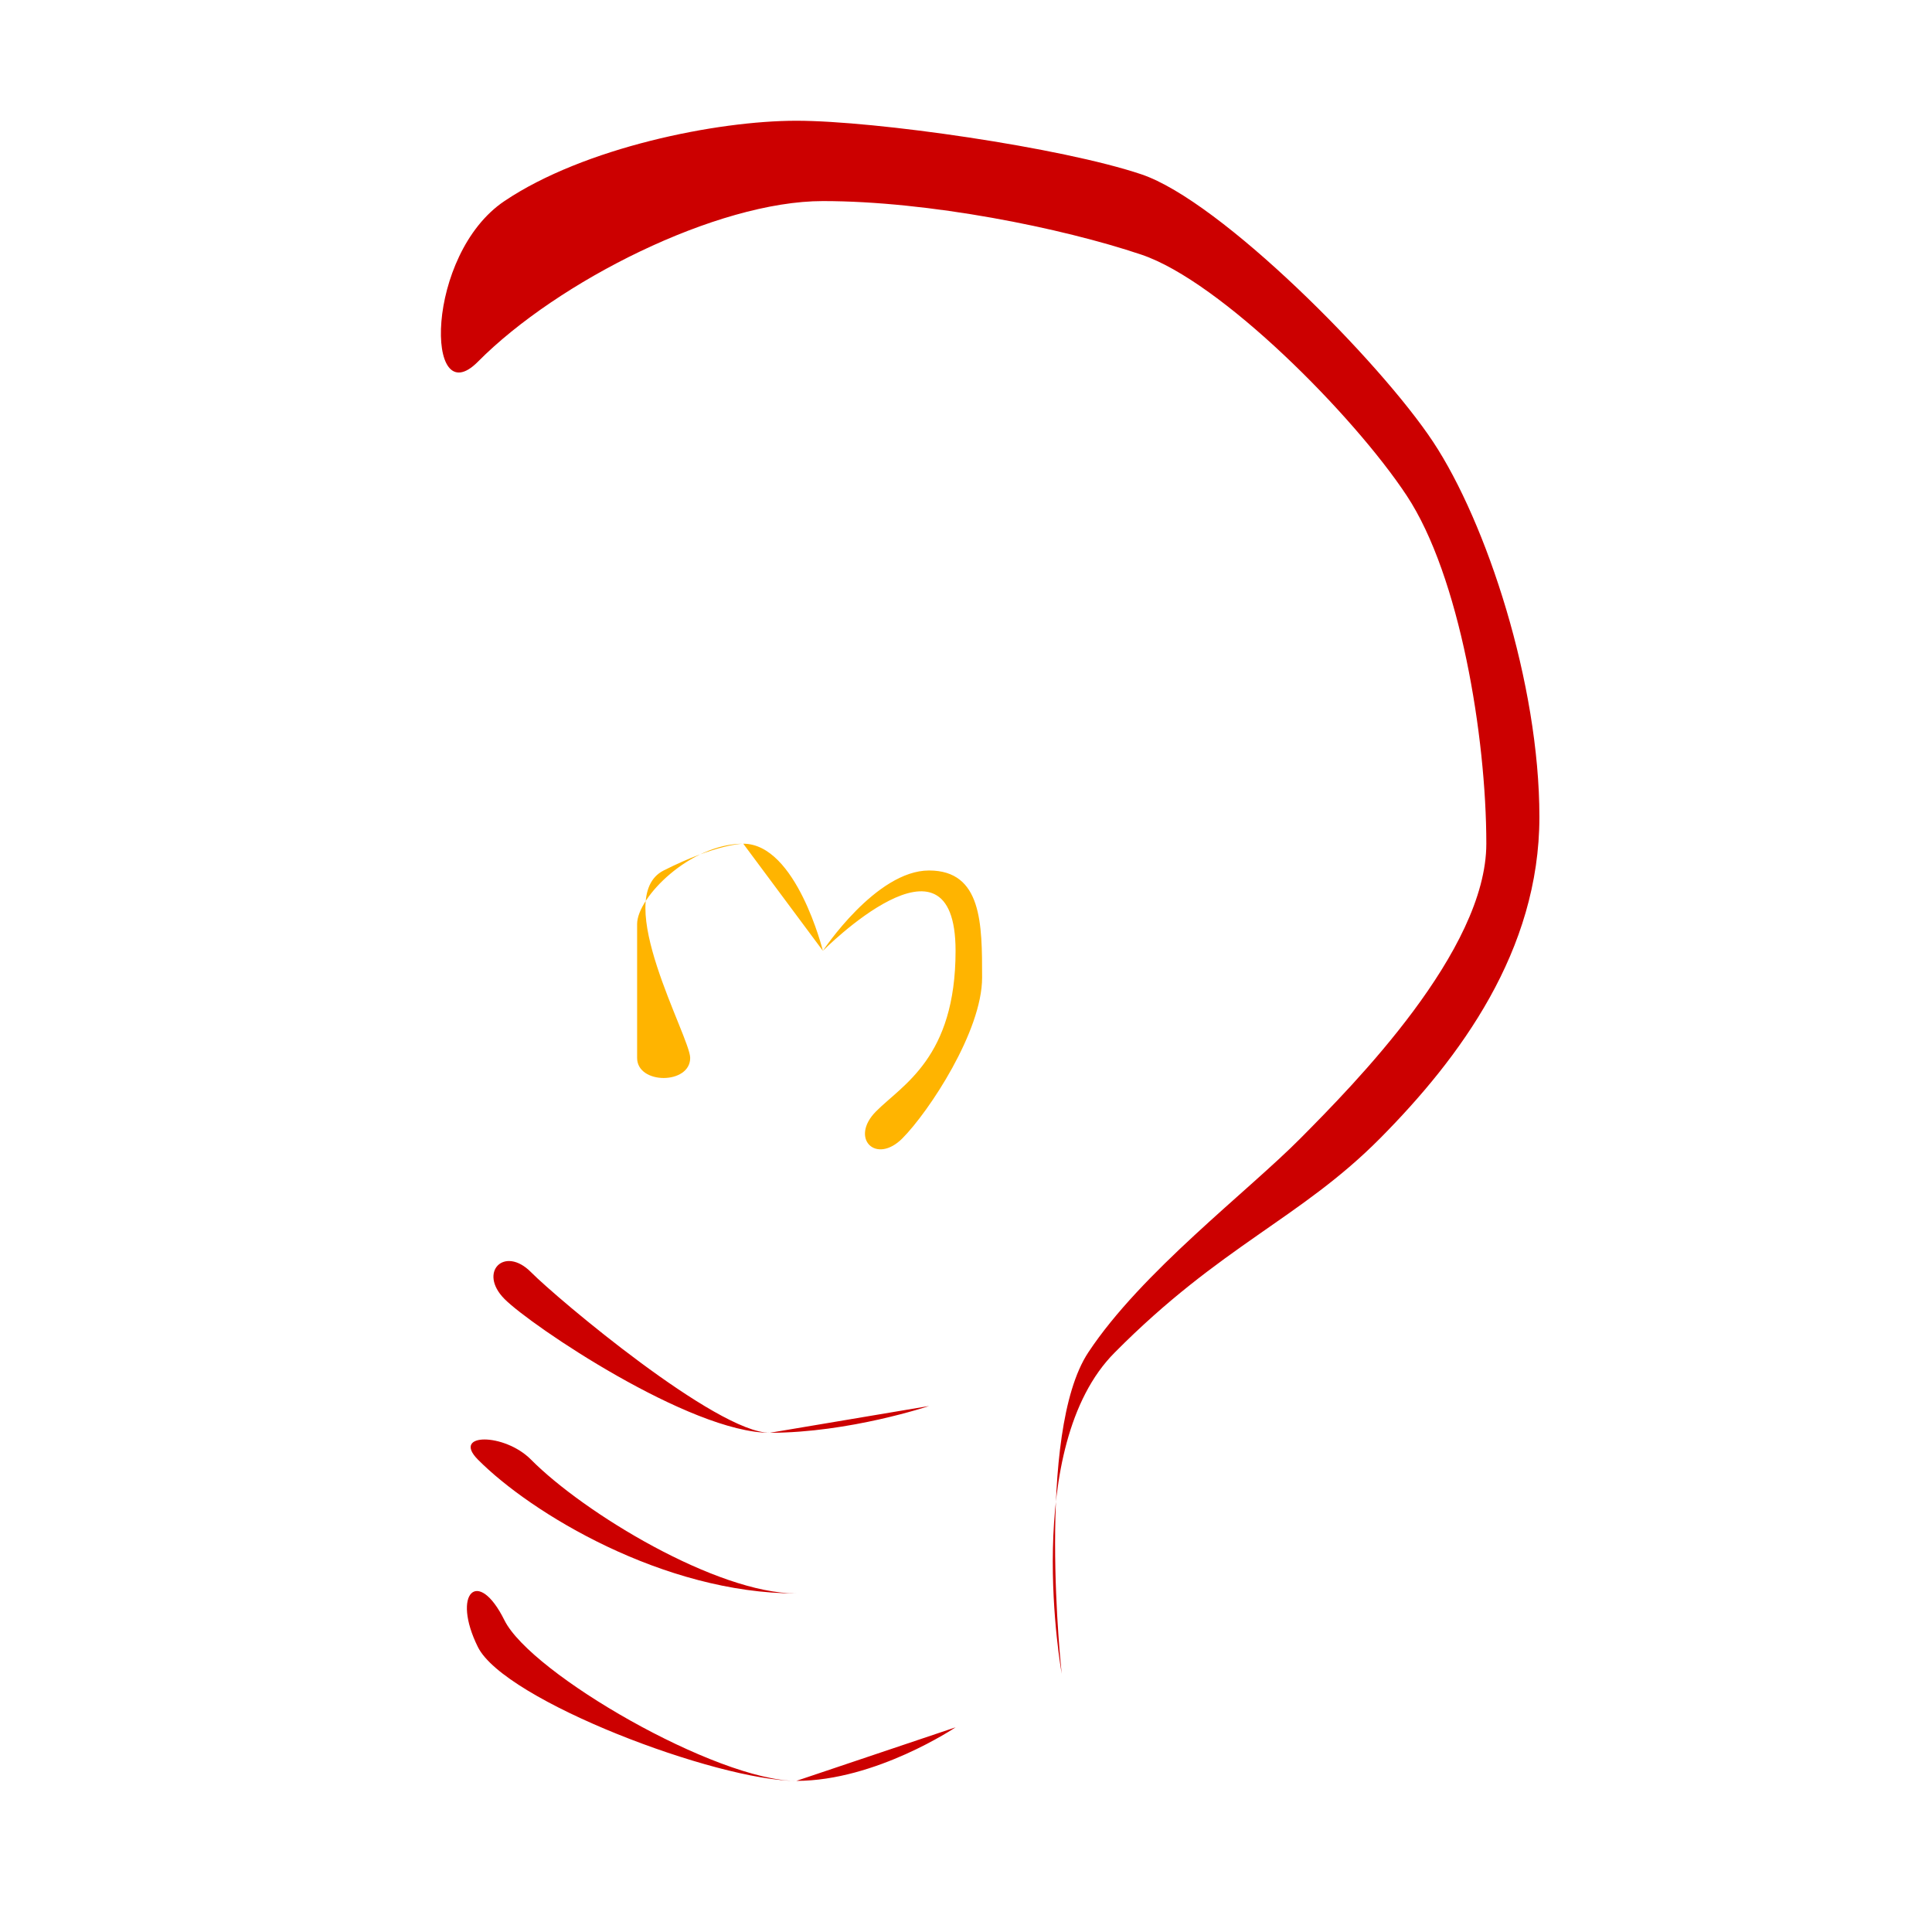
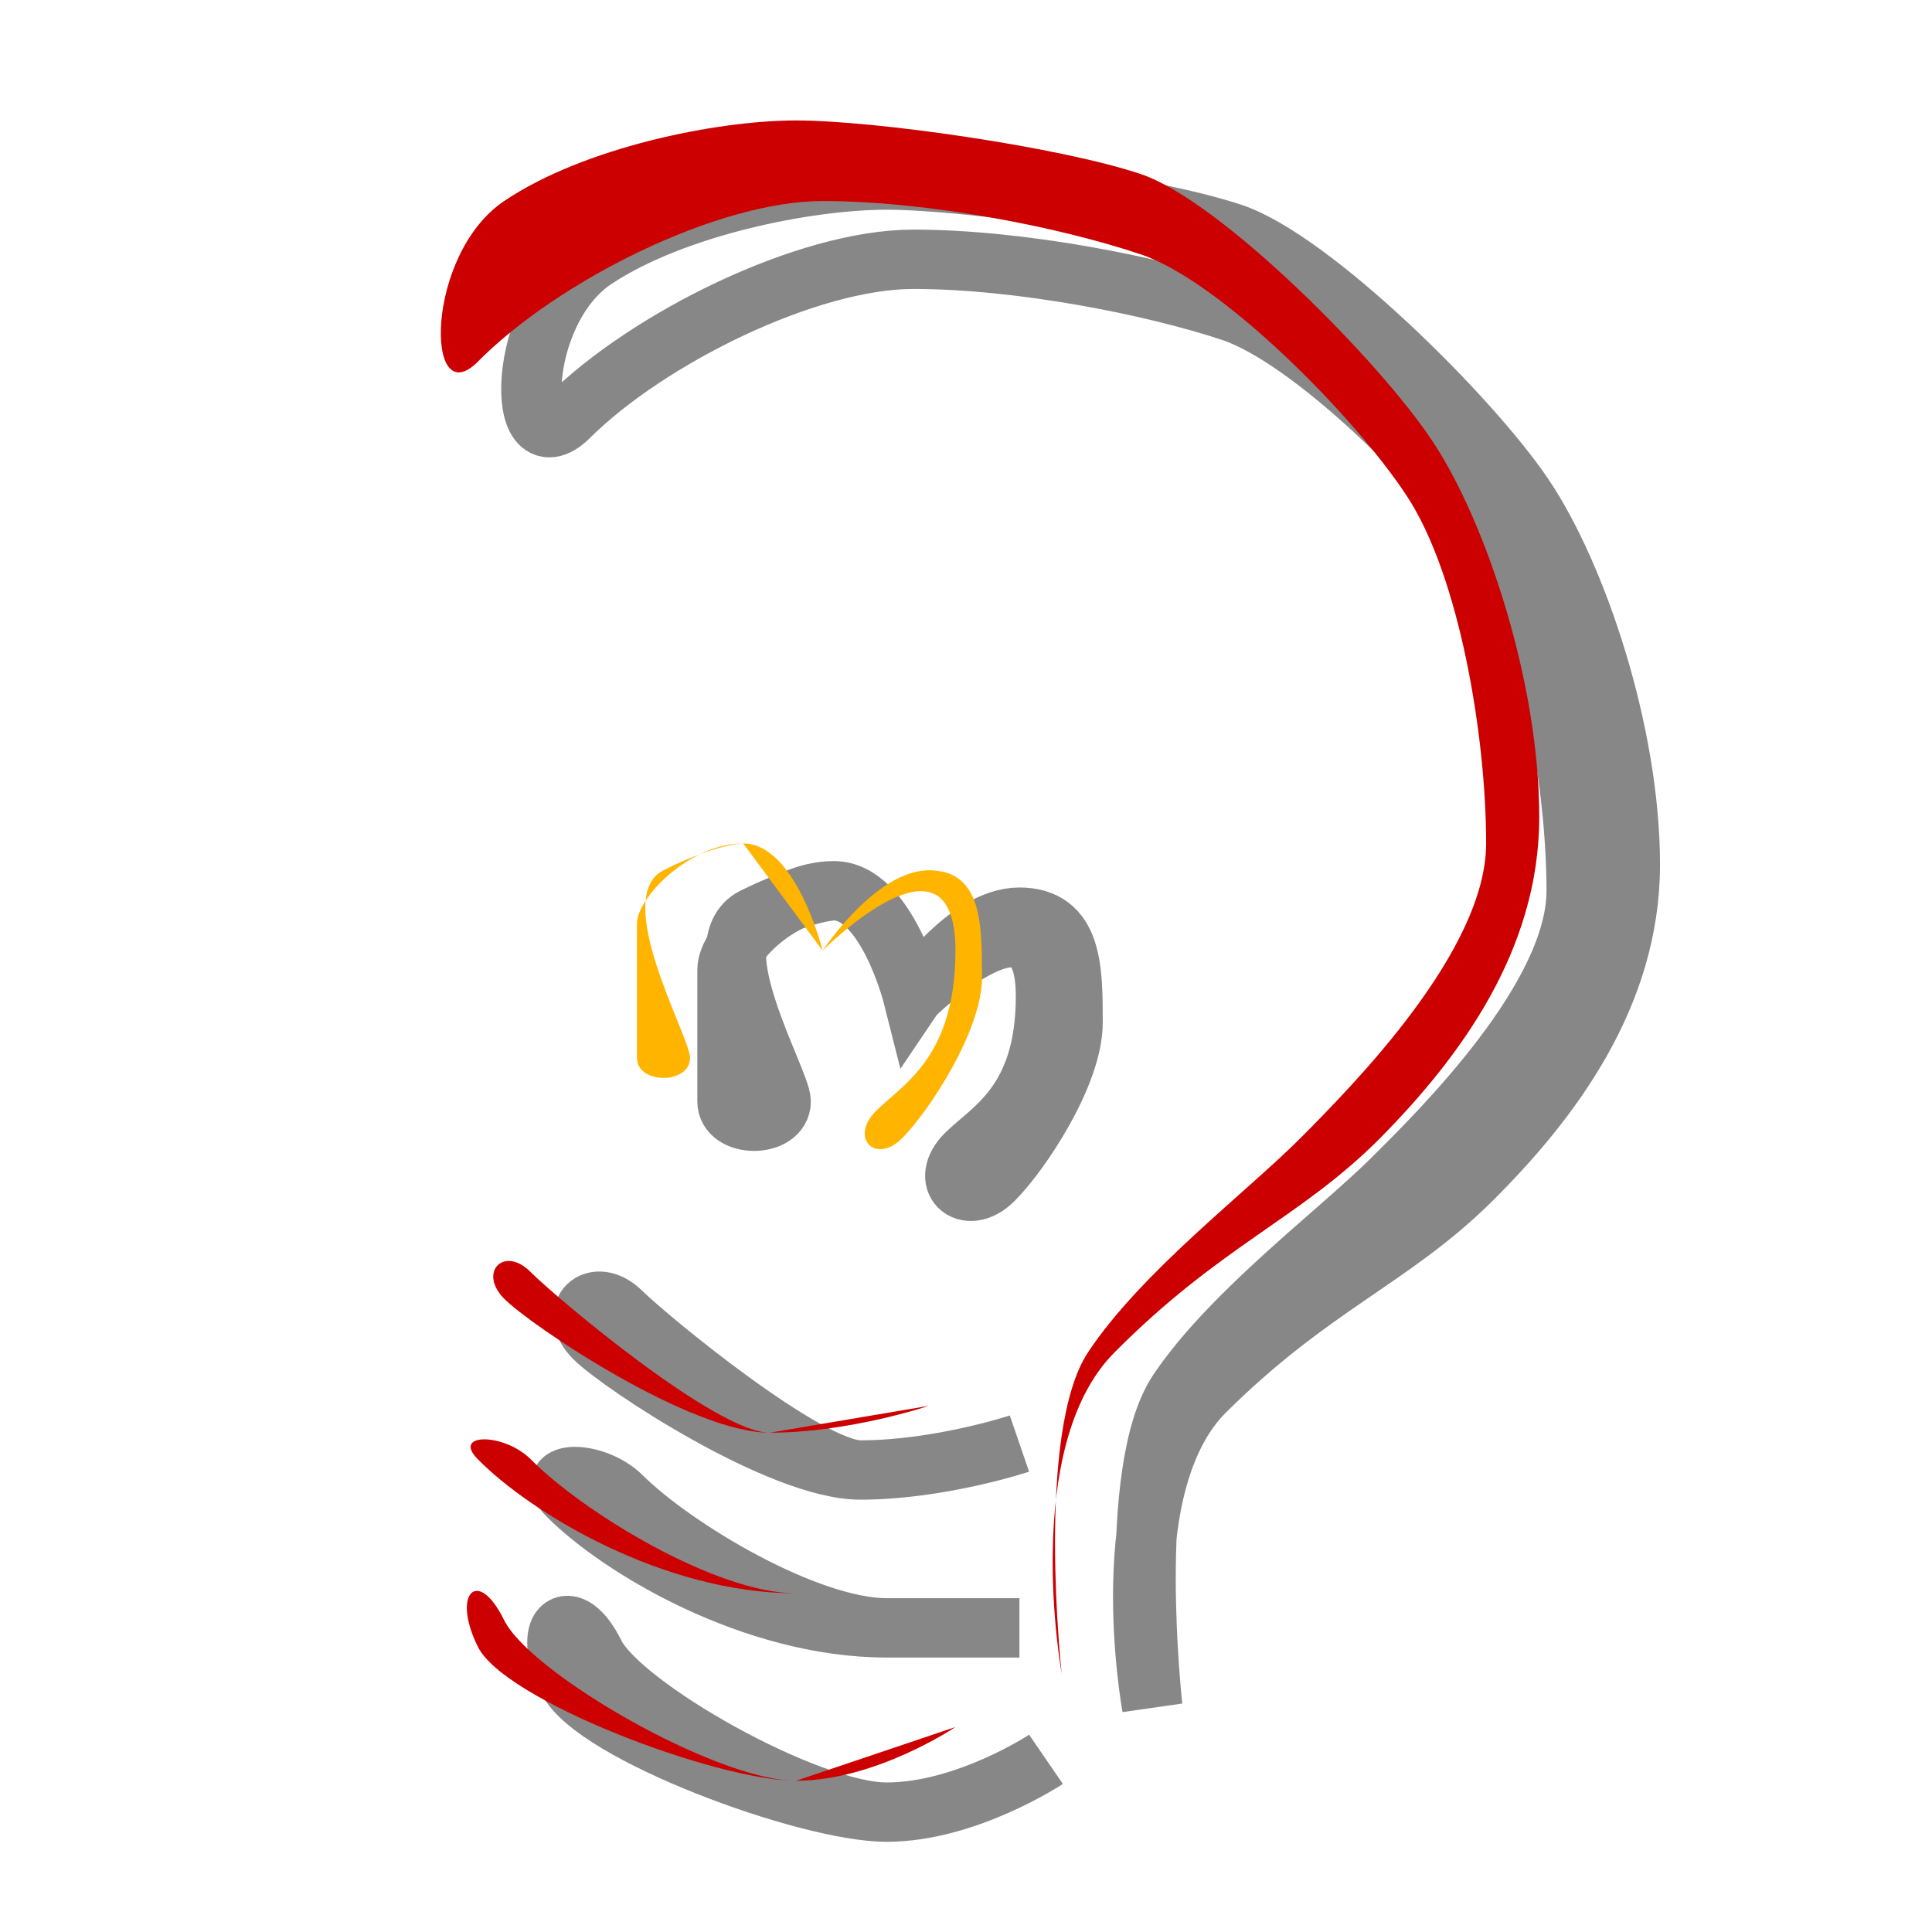
<svg xmlns="http://www.w3.org/2000/svg" version="1.1" width="64" height="64" color-interpolation="linearRGB">
  <g>
-     <path style="fill:#cc0000" d="M31 49C31 49 28 50 25 50C22 50 16 46 15 45C14 44 15 43 16 44C17 45 23 50 25 50            M31 56C31 56 30 56 26 56C21 56 16 53 14 51C13 50 15 50 16 51C18 53 23 56 26 56            M32 61C32 61 29 63 26 63C23 63 15 60 14 58C13 56 14 55 15 57C16 59 23 63 26 63            M36 59C36 59 35 50 37 47C39 44 43 41 45 39C47 37 52 32 52 28C52 24 51 18 49 15C47 12 42 7 39 6C36 5 31 4 27 4C23 4 17 7 14 10C12 12 12 6 15 4C18 2 23 1 26 1C29 1 36 2 39 3C42 4 48 10 50 13C52 16 54 22 54 27C54 32 51 36 48 39C45 42 42 43 38 47C34.45 50.52 36 59 36 59z" transform="matrix(0.8791,0,0,0.887,3.5232,3.1129)" />
-     <path style="fill:#ffb400" d="M24 28C24 28 23 28 21 29C19 30 22 35.22 22 36C22 37 20 37 20 36C20 35 20 31.52 20 31C20 30 22 28 24 28C26 28 27 32 27 32C27 32 29 29 31 29C33 29 33 31 33 33C33 35 31 38 30 39C29 40 28 39 29 38C30 37 32 36 32 32C32 27 27 32 27 32" transform="matrix(0.8791,0,0,0.887,3.5232,3.1129)" />
+     <path style="fill:none; stroke:#000000; stroke-opacity:0.47; stroke-width:2" d="M30.77 46.57C30.77 46.57 28.13 47.46 25.5 47.46C22.86 47.46 17.58 43.91 16.7 43.02C15.83 42.14 16.7 41.25 17.58 42.14C18.46 43.02 23.74 47.46 25.5 47.46            M30.77 52.78C30.77 52.78 29.89 52.78 26.37 52.78C21.98 52.78 17.58 50.12 15.83 48.34C14.95 47.46 16.7 47.46 17.58 48.34C19.34 50.12 23.74 52.78 26.37 52.78            M31.65 57.21C31.65 57.21 29.01 58.99 26.37 58.99C23.74 58.99 16.7 56.33 15.83 54.55C14.95 52.78 15.83 51.89 16.7 53.67C17.58 55.44 23.74 58.99 26.37 58.99            M35.17 55.44C35.17 55.44 34.29 47.46 36.04 44.8C37.8 42.14 41.32 39.47 43.08 37.7C44.84 35.93 49.23 31.49 49.23 27.94C49.23 24.4 48.35 19.07 46.59 16.41C44.84 13.75 40.44 9.32 37.8 8.43C35.17 7.54 30.77 6.66 27.25 6.66C23.74 6.66 18.46 9.32 15.83 11.98C14.07 13.75 14.07 8.43 16.7 6.66C19.34 4.88 23.74 3.99 26.37 3.99C29.01 3.99 35.17 4.88 37.8 5.77C40.44 6.66 45.72 11.98 47.47 14.64C49.23 17.3 50.99 22.62 50.99 27.06C50.99 31.49 48.35 35.04 45.72 37.7C43.08 40.36 40.44 41.25 36.92 44.8C33.8 47.92 35.17 55.44 35.17 55.44z            M24.62 27.94C24.62 27.94 23.74 27.94 21.98 28.83C20.22 29.72 22.86 34.35 22.86 35.04C22.86 35.93 21.1 35.93 21.1 35.04C21.1 34.15 21.1 31.07 21.1 30.6C21.1 29.72 22.86 27.94 24.62 27.94C26.37 27.94 27.25 31.49 27.25 31.49C27.25 31.49 29.01 28.83 30.77 28.83C32.53 28.83 32.53 30.6 32.53 32.38C32.53 34.15 30.77 36.81 29.89 37.7C29.01 38.59 28.13 37.7 29.01 36.81C29.89 35.93 31.65 35.04 31.65 31.49C31.65 27.06 27.25 31.49 27.25 31.49" transform="matrix(1,0,0,0.983,3,2.0422)" />
+     <path style="fill:#cc0000" d="M30.77 46.57C30.77 46.57 28.13 47.46 25.5 47.46C22.86 47.46 17.58 43.91 16.7 43.02C15.83 42.14 16.7 41.25 17.58 42.14C18.46 43.02 23.74 47.46 25.5 47.46            M30.77 52.78C30.77 52.78 29.89 52.78 26.37 52.78C21.98 52.78 17.58 50.12 15.83 48.34C14.95 47.46 16.7 47.46 17.58 48.34C19.34 50.12 23.74 52.78 26.37 52.78            M31.65 57.21C31.65 57.21 29.01 58.99 26.37 58.99C23.74 58.99 16.7 56.33 15.83 54.55C14.95 52.78 15.83 51.89 16.7 53.67C17.58 55.44 23.74 58.99 26.37 58.99            M35.17 55.44C35.17 55.44 34.29 47.46 36.04 44.8C37.8 42.14 41.32 39.47 43.08 37.7C44.84 35.93 49.23 31.49 49.23 27.94C49.23 24.4 48.35 19.07 46.59 16.41C44.84 13.75 40.44 9.32 37.8 8.43C35.17 7.54 30.77 6.66 27.25 6.66C23.74 6.66 18.46 9.32 15.83 11.98C14.07 13.75 14.07 8.43 16.7 6.66C19.34 4.88 23.74 3.99 26.37 3.99C29.01 3.99 35.17 4.88 37.8 5.77C40.44 6.66 45.72 11.98 47.47 14.64C49.23 17.3 50.99 22.62 50.99 27.06C50.99 31.49 48.35 35.04 45.72 37.7C43.08 40.36 40.44 41.25 36.92 44.8C33.8 47.92 35.17 55.44 35.17 55.44z" />
+     <path style="fill:#ffb400" d="M24.62 27.94C24.62 27.94 23.74 27.94 21.98 28.83C20.22 29.72 22.86 34.35 22.86 35.04C22.86 35.93 21.1 35.93 21.1 35.04C21.1 34.15 21.1 31.07 21.1 30.6C21.1 29.72 22.86 27.94 24.62 27.94C26.37 27.94 27.25 31.49 27.25 31.49C27.25 31.49 29.01 28.83 30.77 28.83C32.53 28.83 32.53 30.6 32.53 32.38C32.53 34.15 30.77 36.81 29.89 37.7C29.01 38.59 28.13 37.7 29.01 36.81C29.89 35.93 31.65 35.04 31.65 31.49C31.65 27.06 27.25 31.49 27.25 31.49" />
  </g>
</svg>
